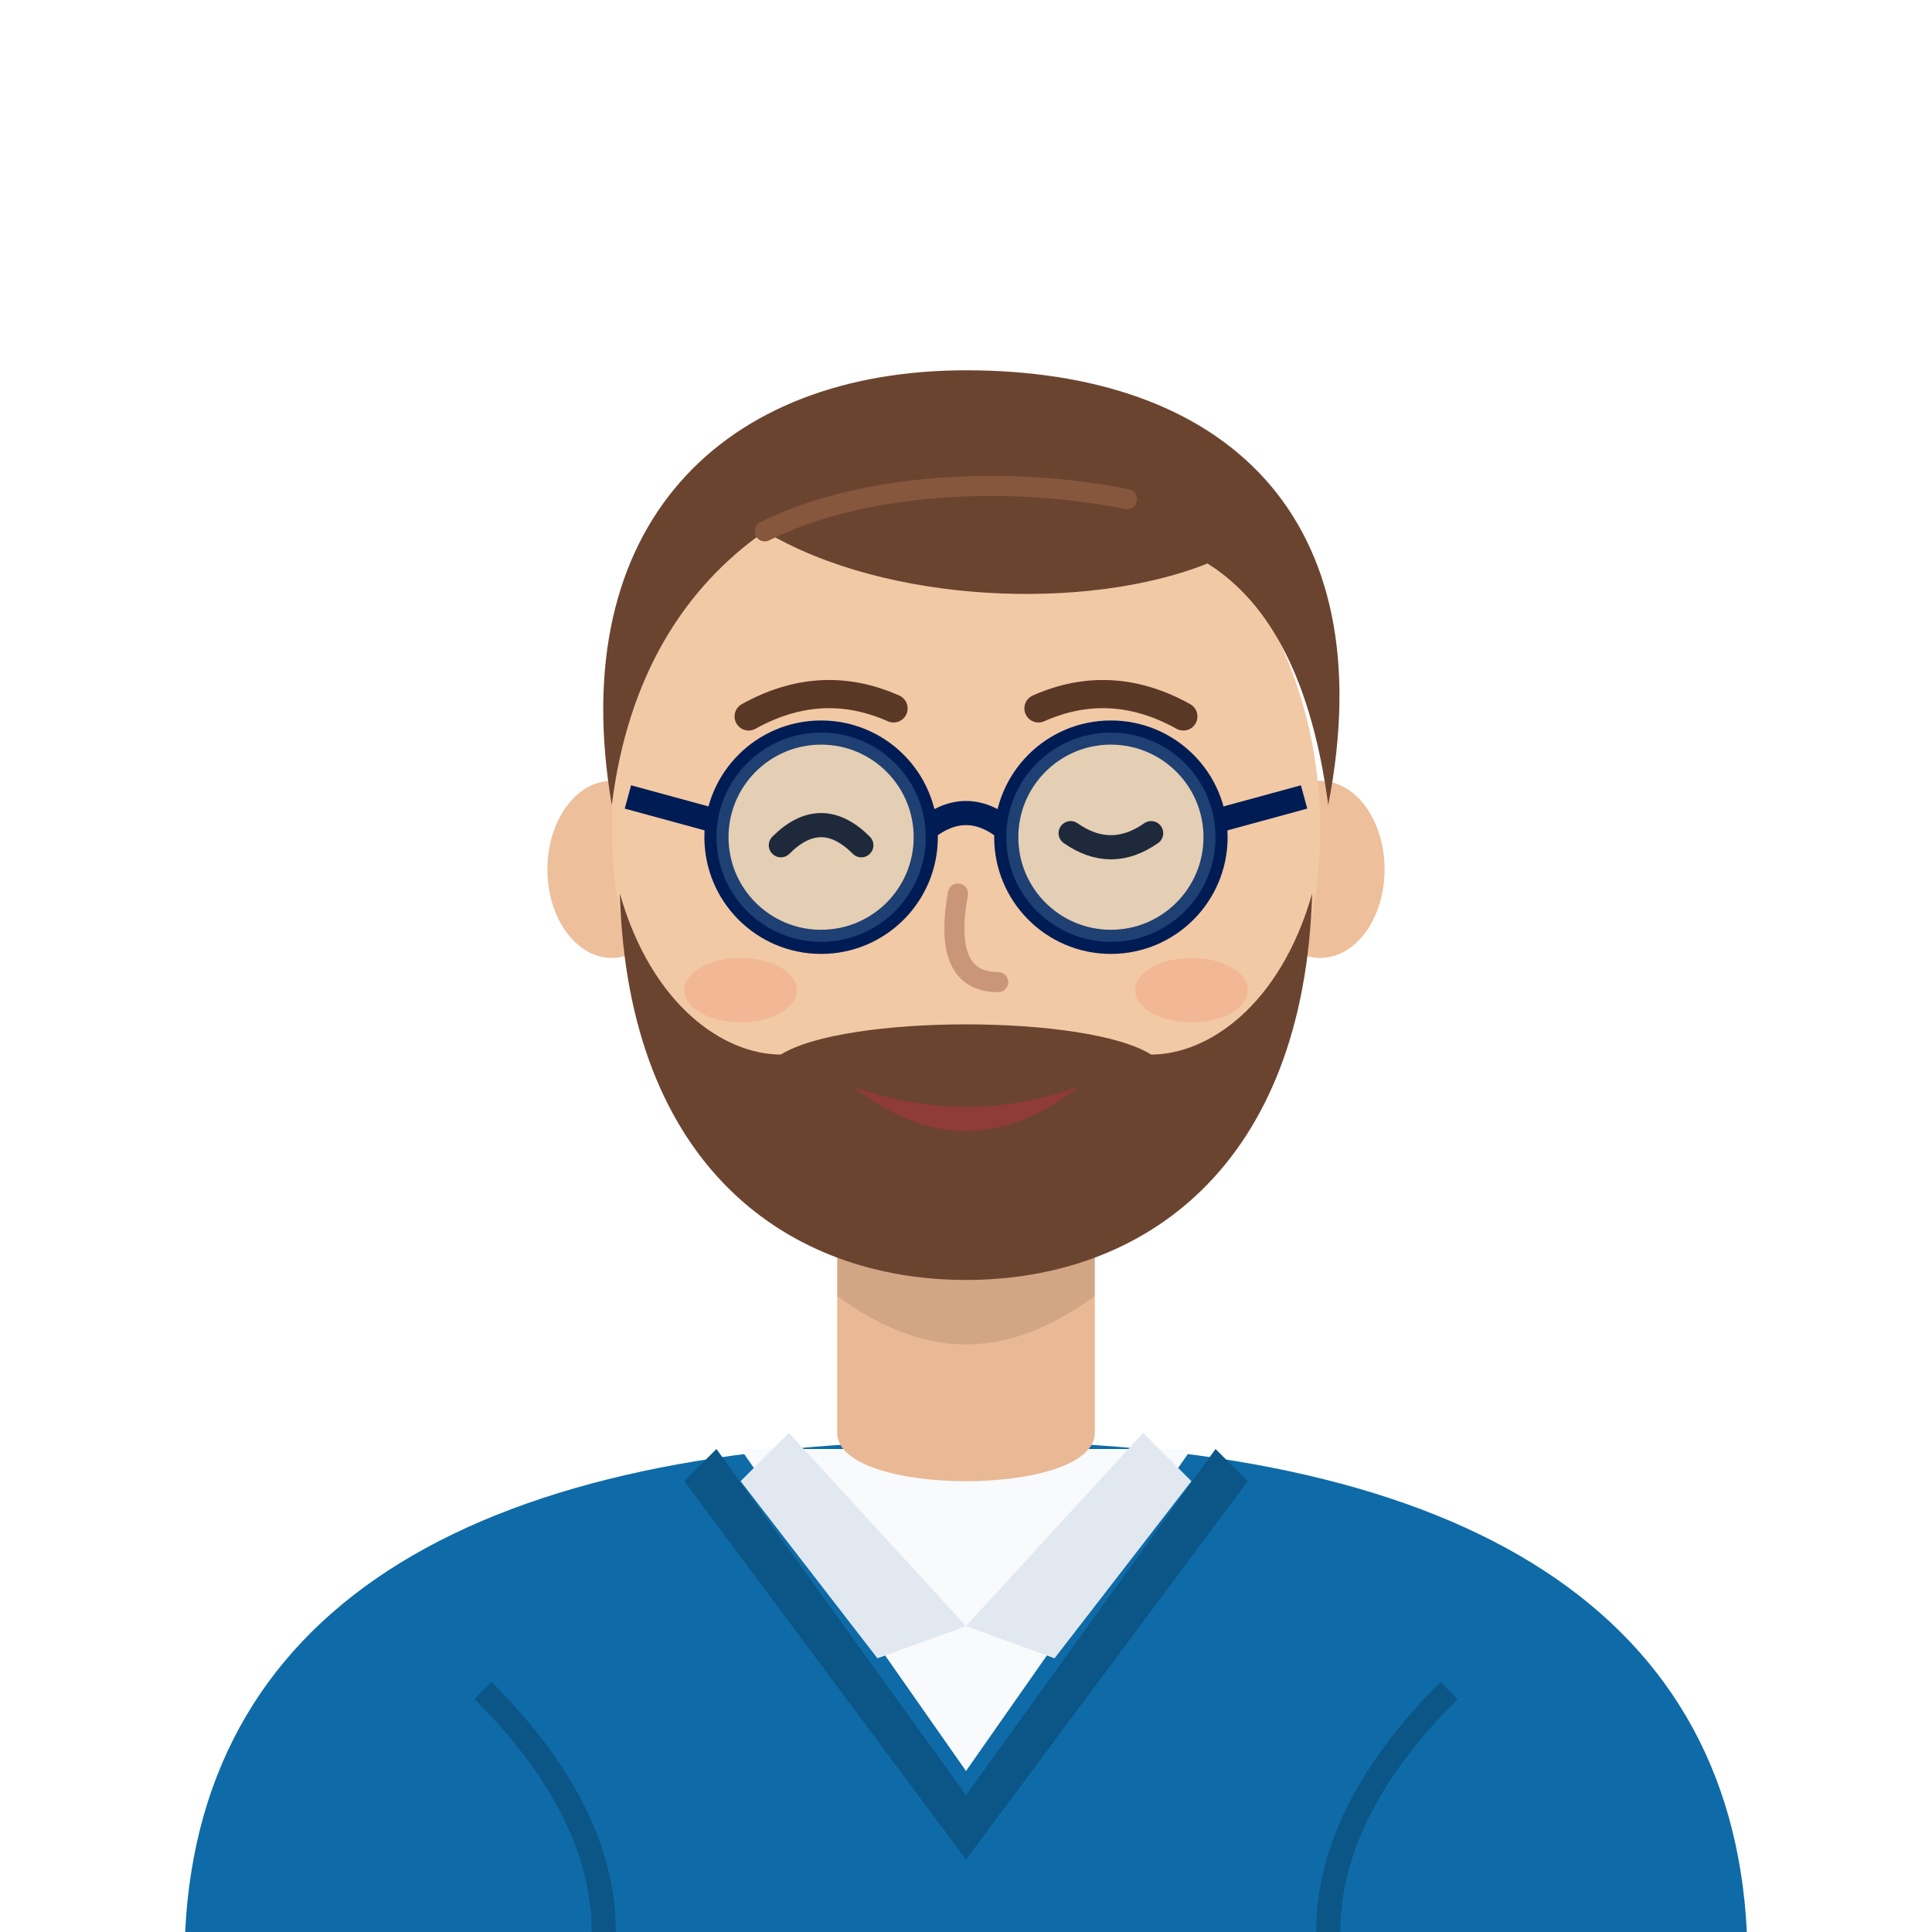
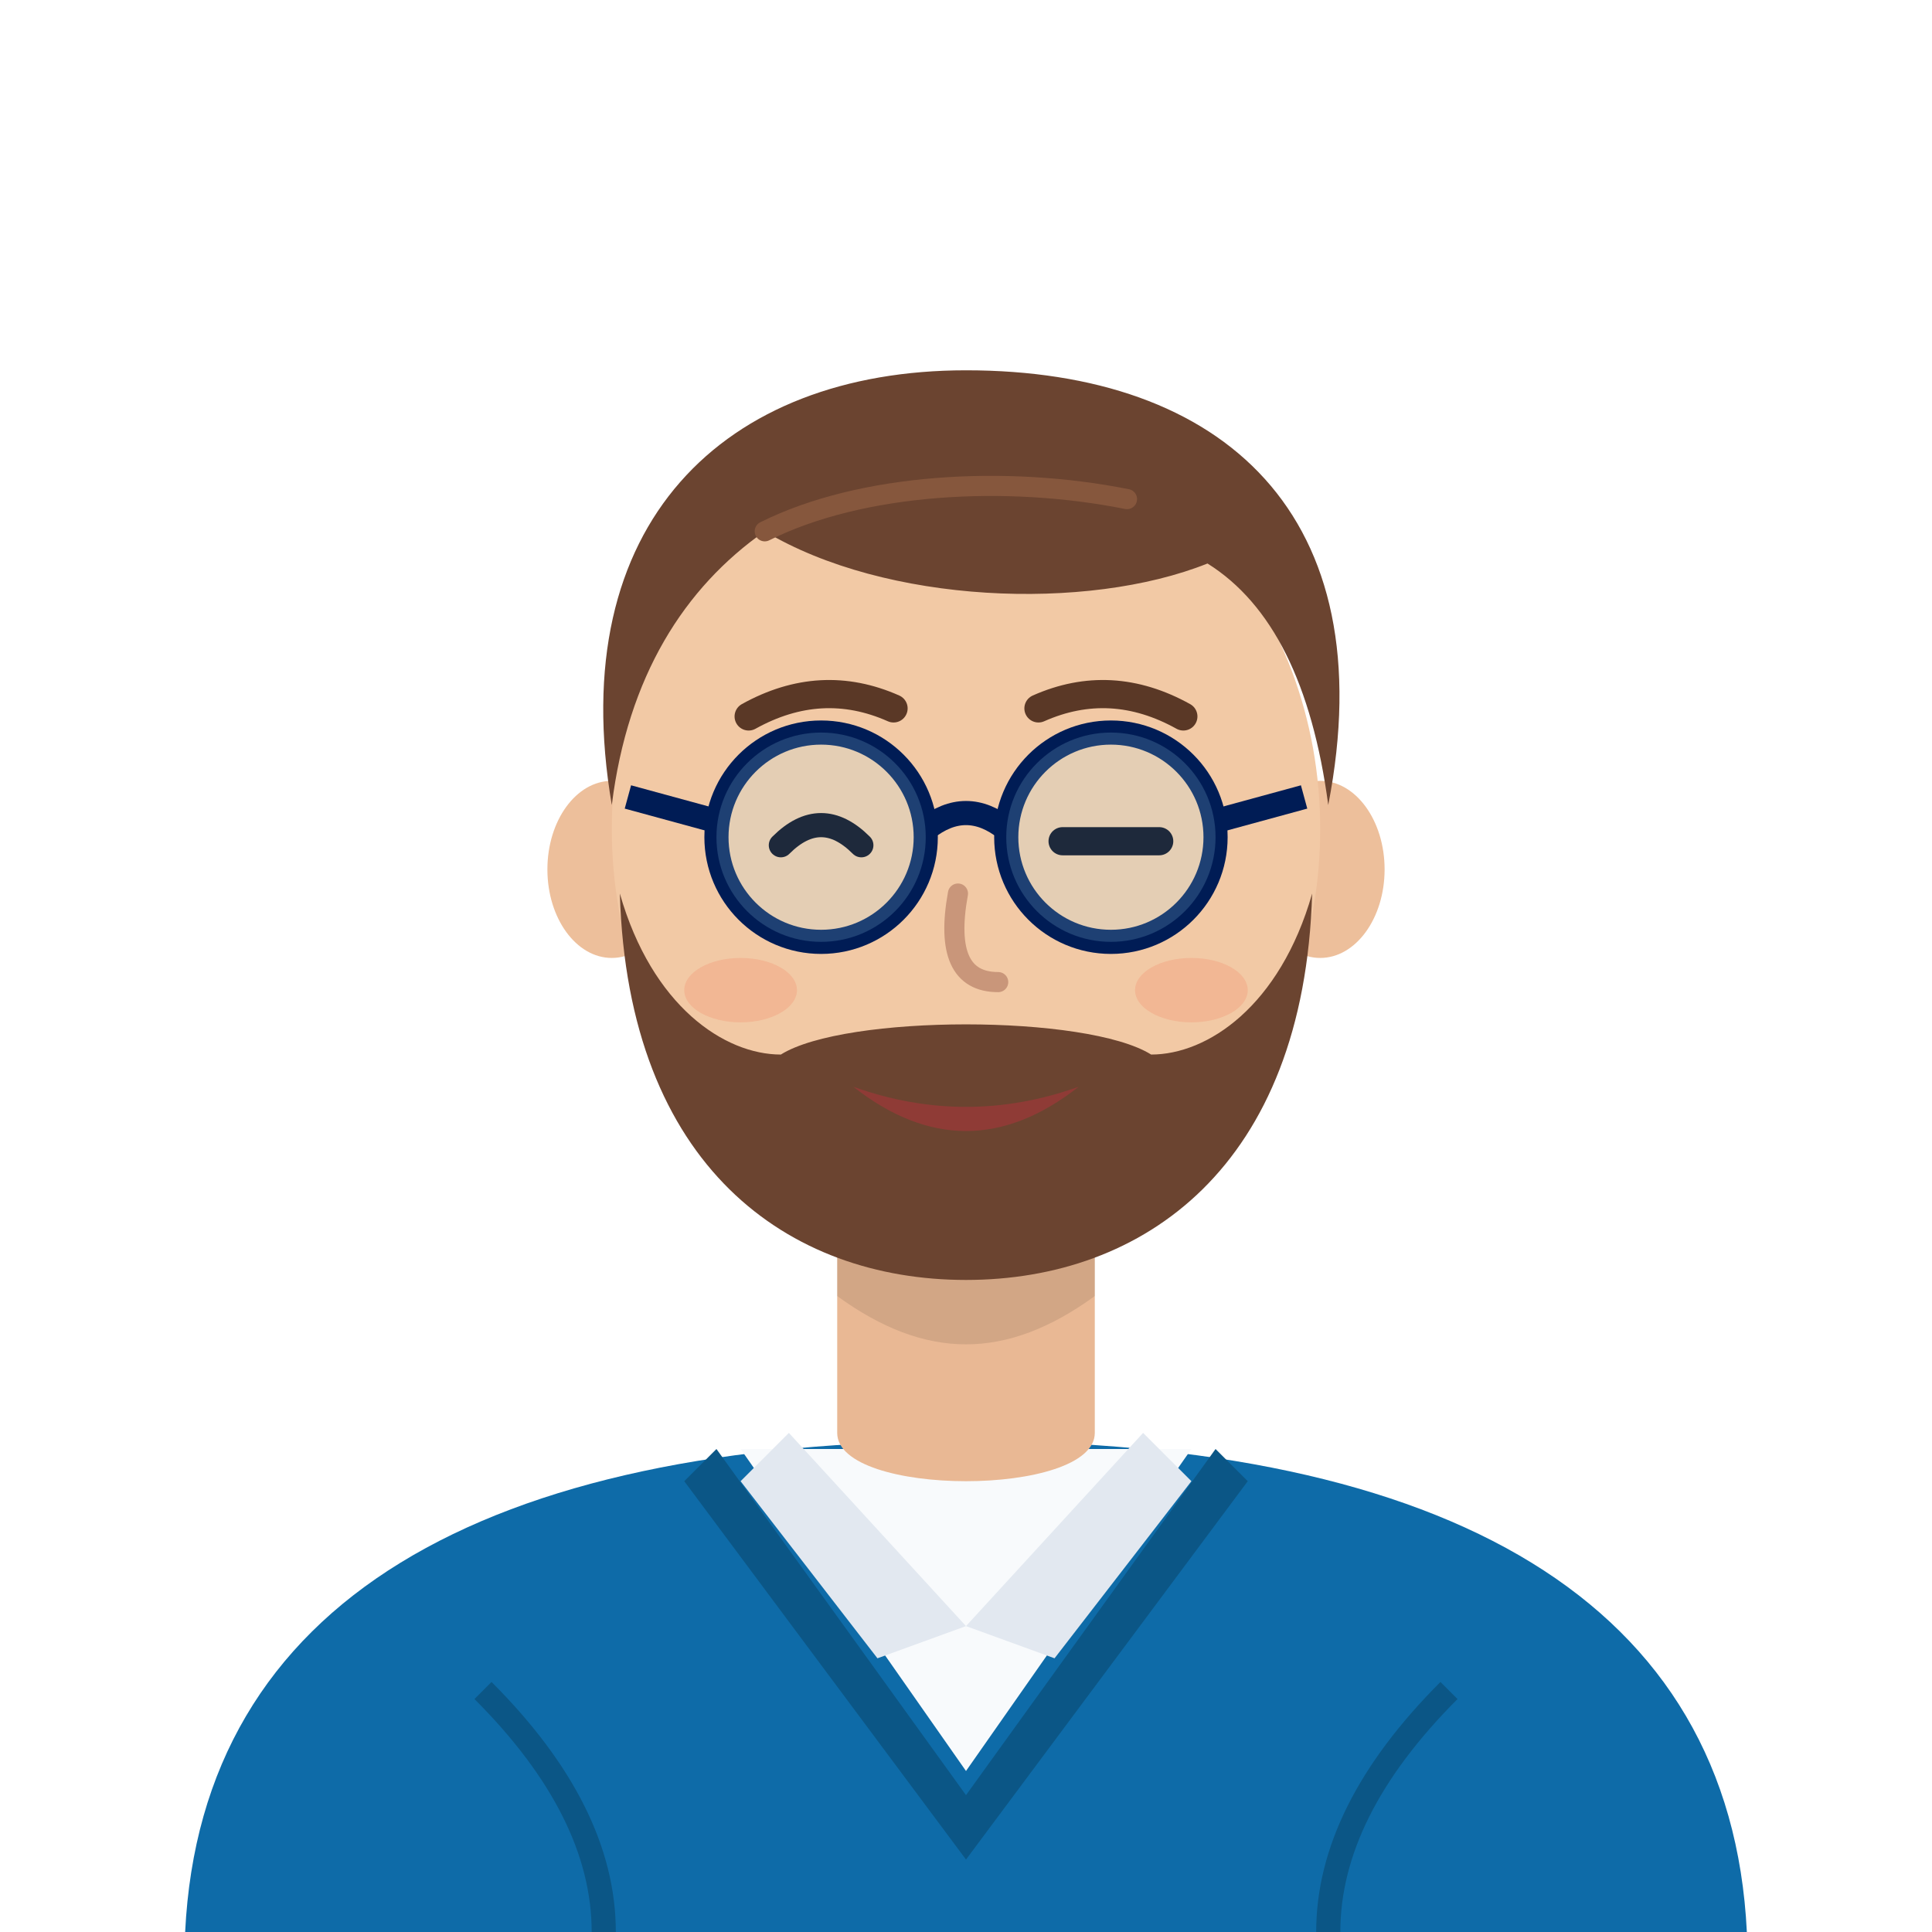
<svg xmlns="http://www.w3.org/2000/svg" viewBox="0 0 480 480">
  <path d="M46 480 C50 398 120 358 240 358 C360 358 430 398 434 480 Z" fill="#0E6BA8" />
  <path d="M120 420 C140 440 150 460 150 480" stroke="#0B5686" stroke-width="6" fill="none" />
  <path d="M360 420 C340 440 330 460 330 480" stroke="#0B5686" stroke-width="6" fill="none" />
  <path d="M184 360 L240 440 L296 360 Z" fill="#F8FAFC" />
  <path d="M196 356 L240 404 L218 412 L184 368 Z" fill="#E2E8F0" />
  <path d="M284 356 L240 404 L262 412 L296 368 Z" fill="#E2E8F0" />
  <path d="M178 360 L240 446 L302 360 L310 368 L240 462 L170 368 Z" fill="#0B5686" />
  <path d="M208 290 H272 V356 C272 372 208 372 208 356 Z" fill="#E9B894" />
  <path d="M208 322 C230 338 250 338 272 322 V296 H208 Z" fill="#000000" opacity="0.1" />
  <ellipse cx="152" cy="216" rx="16" ry="22" fill="#EDBF9B" />
  <ellipse cx="328" cy="216" rx="16" ry="22" fill="#EDBF9B" />
  <ellipse cx="240" cy="206" rx="88" ry="100" fill="#F2C9A5" />
  <path d="M152 200 C140 130 180 92 240 92 C304 92 344 128 330 200 C326 170 316 150 300 140 C270 152 220 150 190 132 C170 146 156 168 152 200 Z" fill="#6B4430" />
  <path d="M190 132 C214 120 250 118 280 124" stroke="#86573D" stroke-width="5" fill="none" stroke-linecap="round" />
  <path d="M154 222 C156 290 196 318 240 318 C284 318 324 290 326 222 C318 250 300 262 286 262 C270 252 210 252 194 262 C180 262 162 250 154 222 Z" fill="#6B4430" />
  <path d="M212 270 Q240 292 268 270 Q240 280 212 270 Z" fill="#8F3B36" />
  <path d="M186 178 Q204 168 222 176" stroke="#5A3826" stroke-width="7" fill="none" stroke-linecap="round" />
  <path d="M258 176 Q276 168 294 178" stroke="#5A3826" stroke-width="7" fill="none" stroke-linecap="round" />
  <g fill="none" stroke="#001C55" stroke-width="6">
    <circle cx="204" cy="208" r="26" />
    <circle cx="276" cy="208" r="26" />
    <path d="M230 206 Q240 198 250 206" />
    <path d="M178 204 L156 198 M302 204 L324 198" />
  </g>
  <circle cx="204" cy="208" r="26" fill="#A6E1FA" opacity="0.18" />
  <circle cx="276" cy="208" r="26" fill="#A6E1FA" opacity="0.18" />
  <path d="M194 210 Q204 200 214 210" stroke="#1E293B" stroke-width="6" fill="none" stroke-linecap="round" />
-   <path d="M266 207 Q276 214 286 207" stroke="#1E293B" stroke-width="6" fill="none" stroke-linecap="round" />
+   <path d="M264 209 L288 209" stroke="#1E293B" stroke-width="7" fill="none" stroke-linecap="round" />
  <path d="M238 222 Q234 244 248 244" stroke="#C9967A" stroke-width="5" fill="none" stroke-linecap="round" />
  <ellipse cx="184" cy="246" rx="14" ry="8" fill="#F28C6B" opacity="0.3" />
  <ellipse cx="296" cy="246" rx="14" ry="8" fill="#F28C6B" opacity="0.3" />
</svg>
